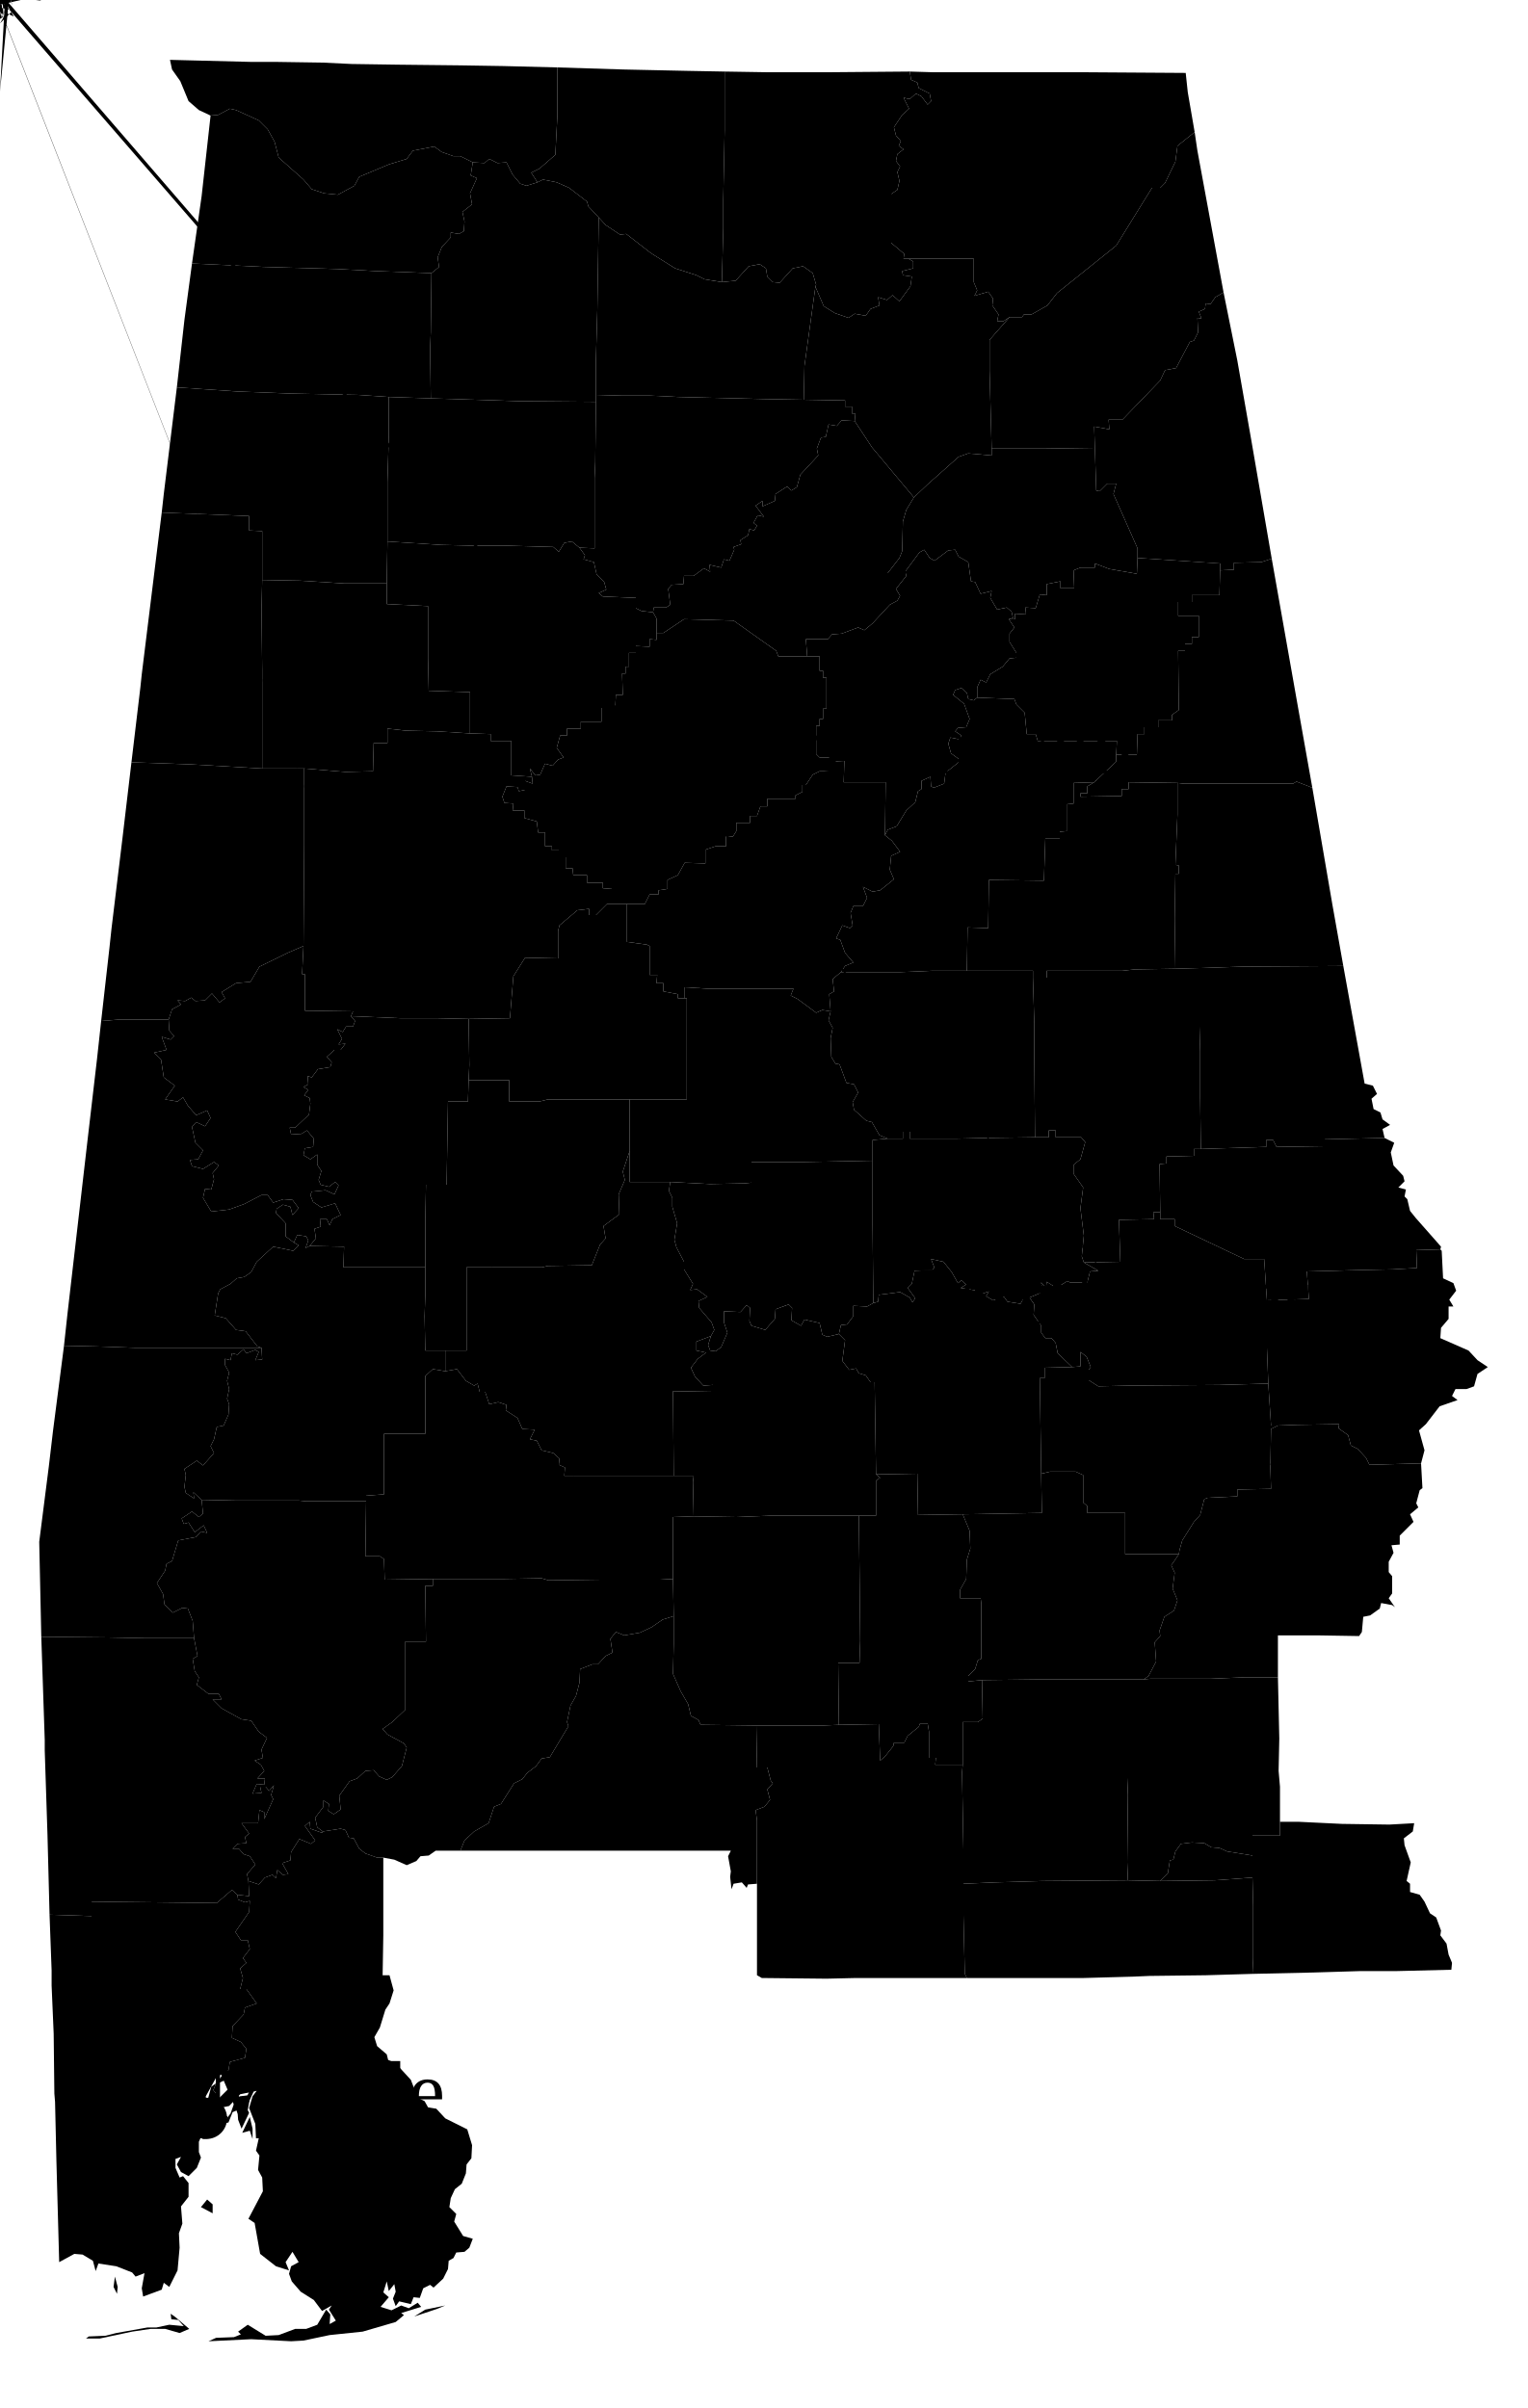
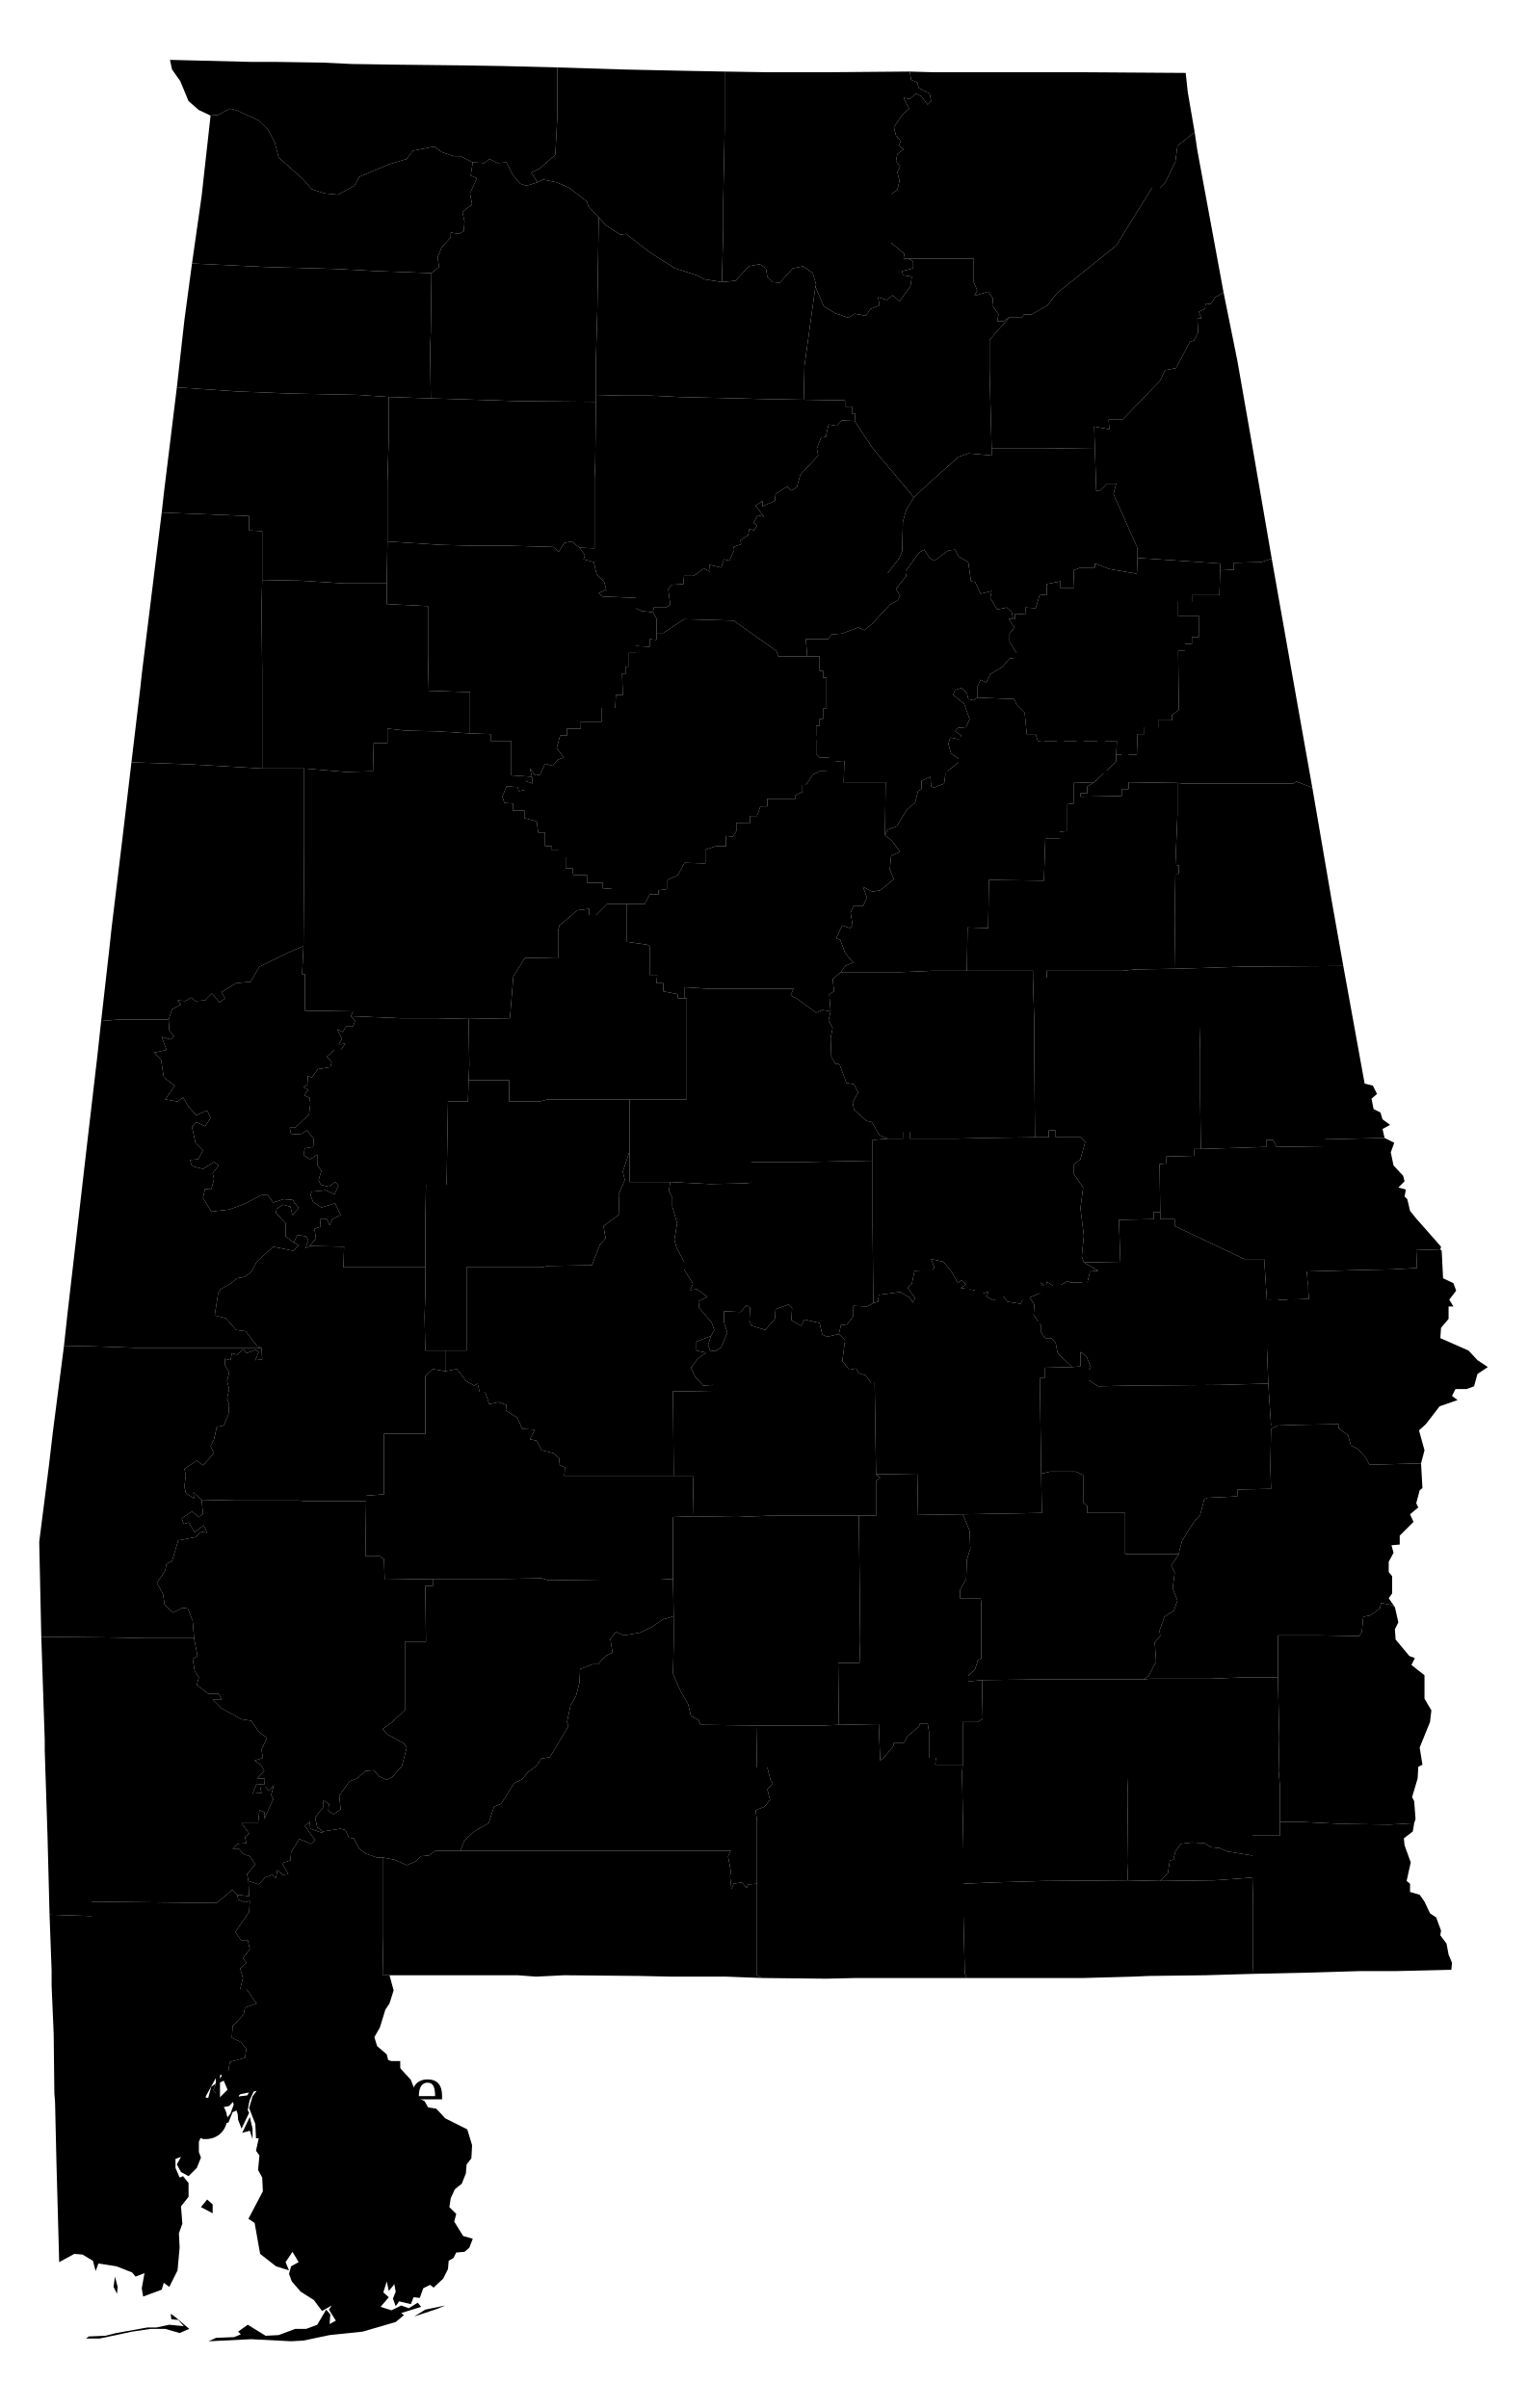
<svg xmlns="http://www.w3.org/2000/svg" version="1.1" width="222" height="350" viewBox="0 0 222 350">
  <defs>
    <pattern id="pattern-no-results" width="50" height="50" patternUnits="userSpaceOnUse">
      <rect width="50" height="50" fill="#ddd" />
      <path d="M-5,5L5,-5M-5,55L55,-5M45,55L55,45" stroke-width="10" stroke="#666666" />
    </pattern>
  </defs>
  <g class="counties" transform="scale(0.1)">
    <path data-fips-int="1001" data-name="Autauga County" d="M1268,1687l0,93 1,114 -9,5 -20,-1 0,15 -9,12 -9,1 -3,13 -17,4 -7,-3 -4,-17 -22,-5 -5,9 -14,-8 1,-18 -5,-5 -19,7 -1,14 -14,16 -20,-6 -3,-7 1,-19 -5,-4 -9,10 -24,-1 0,16 5,15 -9,21 -8,6 -8,-1 -3,-8 4,-13 5,-9 -4,-11 -18,-21 -1,-10 13,-6 -15,-11 -10,1 4,-9 -13,-21 0,-11 -11,-21 -3,-11 4,-24 -7,-24 0,-13 -5,-10 2,-13 58,3 50,-1 10,-1 0,-30 74,0Z" />
    <path data-fips-int="1005" data-name="Barbour County" d="M2065,2127l2,36 -4,3 -5,19 3,6 -12,10 5,11 -20,20 0,13 -12,1 3,11 -7,13 0,15 5,6 0,25 -5,7 9,13 -4,-3 -16,-3 -2,8 -14,10 -10,2 -2,22 -4,6 -60,-1 -58,0 0,61 -49,0 -48,2 -88,0 -10,1 7,-5 11,-21 -2,-28 8,-9 -1,-8 7,-20 14,-9 5,-15 -7,-17 3,-23 -5,-11 3,-4 8,-12 1,-6 4,-14 17,-27 9,-10 6,-23 5,-2 43,-2 0,-10 49,-1 -1,-31 1,-56 10,-5 28,-1 61,-1 -1,6 14,10 4,15 10,5 12,13 5,10Z" />
    <path data-fips-int="1007" data-name="Bibb County" d="M995,1451l3,0 0,147 -83,0 -14,0 -105,0 -12,3 -44,0 0,-31 -59,0 1,-22 -1,-67 60,-1 5,-61 17,-27 48,1 0,-40 2,-8 26,-22 17,-2 0,9 10,0 16,-16 7,0 22,0 0,55 29,4 4,2 0,42 11,0 -1,12 10,0 0,12 21,4 0,6Z" />
    <path data-fips-int="1009" data-name="Blount County" d="M1242,612l25,38 61,73 -11,18 -5,17 -1,43 -4,10 -17,22 26,0 1,4 -15,19 6,10 -4,7 -11,6 -25,27 -12,10 -9,-4 -24,9 -14,1 -6,7 -32,0 2,25 -42,0 -3,-8 -62,-44 -72,-2 -30,20 -10,0 0,-21 -5,-9 1,-7 18,0 6,-4 -3,-23 5,-6 17,-1 1,-12 14,0 15,-11 9,5 -1,-10 17,4 4,-12 8,2 7,-16 -1,-4 11,-4 -1,-6 11,-7 2,-9 7,2 4,-7 -5,-4 6,-11 9,2 -12,-16 10,-7 0,8 18,-8 1,-10 17,-11 6,6 8,-5 5,-18 26,-28 -2,-10 6,-16 7,-1 4,-18 12,2 7,-8Z" />
    <path data-fips-int="1011" data-name="Bullock County" d="M1843,2011l4,61 10,0 -10,5 -1,56 1,31 -49,1 0,10 -43,2 -5,2 -6,23 -9,10 -17,27 -4,14 -1,6 -78,0 0,-60 -55,0 0,-10 -6,-5 0,-40 -11,-5 -37,0 -13,3 -2,-139 7,0 0,-15 40,-1 12,-1 0,-21 9,7 6,15 -3,4 0,15 14,9 44,-1 132,-1Z" />
    <path data-fips-int="1013" data-name="Butler County" d="M1219,2507l-23,1 -97,0 -81,-1 -3,-7 -11,-6 -4,-17 -11,-19 -11,-25 1,-43 0,-41 -1,-54 0,-90 30,-1 62,1 51,-2 97,0 30,0 1,82 1,100 -1,32 -31,0Z" />
    <path data-fips-int="1017" data-name="Chambers County" d="M1952,1404l31,171 12,3 6,12 -8,7 3,15 10,5 3,10 11,8 -11,6 3,13 -87,2 0,10 -70,1 -5,-10 -10,0 0,10 -95,3 -1,-76 0,-66 -1,-36 0,-85 62,-2Z" />
    <path data-fips-int="1019" data-name="Cherokee County" d="M1848,812l-15,5 -40,1 0,10 -20,1 0,-10 -120,-8 0,-14 -35,-79 4,-15 -13,0 -11,11 -5,-1 -2,-62 -1,-31 22,4 -1,-14 20,0 55,-57 7,-15 16,-3 20,-38 6,-2 6,-12 -1,-21 6,1 -4,-10 9,-4 1,-8 7,1 7,-10 12,-7 20,99 20,114Z" />
    <path data-fips-int="1021" data-name="Chilton County" d="M1207,1470l-3,13 6,11 -3,15 1,27 6,10 6,1 10,27 11,2 6,12 -8,14 2,11 18,16 8,2 11,19 12,5 -22,2 0,30 -102,2 -74,0 0,30 -10,1 -50,1 -58,-3 -59,0 0,-45 0,-75 83,0 0,-147 -3,0 0,-16 33,2 125,0 -4,10 10,5 27,20 9,-4Z" />
    <path data-fips-int="1023" data-name="Choctaw County" d="M293,2180l2,20 -6,5 -10,-8 -15,10 3,8 7,-2 9,14 13,-10 5,11 -9,-2 -7,8 -26,5 -9,30 -8,4 -2,10 -12,18 9,16 2,15 12,12 14,-7 8,1 7,18 2,25 -72,0 -53,-1 -97,-1 -3,-138 14,-110 6,-51 16,-124 46,1 58,2 183,0 1,17 -10,1 5,-12 -5,-3 -13,5 -4,-6 -9,8 -8,-2 -2,10 -8,-2 0,9 6,11 -3,12 3,12 -3,14 3,8 -1,15 -7,16 -10,2 -4,18 -5,10 5,10 -16,18 -9,-7 -18,12 2,9 -2,17 2,9 12,8 -1,-9Z" />
    <path data-fips-int="1025" data-name="Clarke County" d="M532,2182l-1,80 21,0 6,4 1,30 70,-1 0,10 -11,0 1,81 -30,0 0,99 -19,18 -14,10 7,8 24,13 4,6 -7,27 -14,16 -8,4 -11,-5 -8,-9 -12,1 -12,11 -11,4 -15,21 2,20 -10,7 -8,-5 1,-10 -8,-5 0,9 -12,16 3,14 8,6 -1,2 -17,-6 -1,-10 -7,6 15,21 -6,5 -17,-7 -12,19 -1,12 -12,4 9,16 -8,1 -8,-7 -2,12 -5,-5 -11,4 -9,10 -15,-5 -2,-10 12,-14 -8,-12 -9,-3 -7,-8 -9,0 7,-7 13,-1 -2,-9 6,-5 -11,-15 24,0 2,-19 7,3 0,10 13,-29 -3,-6 4,-14 -7,8 -5,-6 -8,0 2,9 -13,1 6,-14 11,1 1,-9 -11,0 10,-11 -5,-9 -9,-6 12,-4 -2,-12 8,-17 -12,-9 -11,-16 -14,-2 -29,-16 -13,-13 13,0 -4,-8 -15,0 -17,-13 3,-11 -6,-9 -3,-18 7,-4 -5,-26 -2,-25 -7,-18 -8,-1 -14,7 -12,-12 -2,-15 -9,-16 12,-18 2,-10 8,-4 9,-30 26,-5 7,-8 9,2 -5,-11 -13,10 -9,-14 -7,2 -3,-8 15,-10 10,8 6,-5 -2,-20 49,1 92,0 10,1Z" />
    <path data-fips-int="1027" data-name="Clay County" d="M1590,1137l-10,6 0,10 -10,0 0,5 60,-1 0,-10 10,0 0,-10 71,1 0,46 -3,73 5,1 0,12 -5,0 -1,65 1,73 -59,1 -18,2 -110,0 0,10 -20,0 0,-10 -96,0 1,-63 30,1 1,-70 80,1 2,-61 21,0 0,-10 10,-1 0,-39 10,-1 0,-30Z" />
    <path data-fips-int="1029" data-name="Cleburne County" d="M1848,812l38,215 21,118 -23,-9 -5,3 -159,0 -9,-1 -71,-1 0,10 -10,0 0,10 -60,1 0,-5 10,0 0,-10 10,-6 32,-30 0,-10 30,0 1,-30 10,0 0,-10 20,0 0,-10 20,0 0,-8 10,-7 -1,-86 10,0 0,-10 10,0 0,-10 10,0 0,-31 -30,0 0,-20 20,0 0,-10 40,0 1,-36 20,-1 0,-10 40,-1Z" />
    <path data-fips-int="1031" data-name="Coffee County" d="M1638,2441l0,23 0,120 1,25 -1,98 1,26 -124,1 -69,2 -46,2 0,-50 -2,-112 1,-11 0,-62 22,0 7,-5 -1,-56 84,-1Z" />
    <path data-fips-int="1033" data-name="Colbert County" d="M687,236l-3,19 9,4 -10,22 3,16 -14,11 3,14 -1,14 -7,4 -12,-2 0,7 -13,14 -6,15 2,14 -11,9 -81,-3 -56,-3 -106,-3 -105,-5 14,-98 13,-117 11,-1 17,-9 9,2 33,15 13,13 10,18 6,23 36,32 12,14 18,6 20,2 24,-13 7,-13 43,-18 26,-8 9,-12 31,-6 11,8 17,6 10,0Z" />
    <path data-fips-int="1035" data-name="Conecuh County" d="M1099,2508l1,61 15,0 5,19 3,4 -8,9 4,15 -8,10 -13,5 2,15 0,92 -13,1 -2,5 -7,-8 -12,2 -3,8 -2,-18 1,-8 -4,-22 4,-8 -30,0 -77,0 -1,0 -148,0 -9,0 -128,0 6,-15 14,-13 21,-12 8,-24 10,-4 19,-30 12,-6 7,-9 13,-10 8,-11 12,-2 27,-45 -2,-6 5,-24 8,-14 5,-19 1,-20 18,-7 8,0 11,-12 10,-5 -3,-20 8,-10 12,5 23,-4 17,-8 16,-11 16,-5 0,41 -1,43 11,25 11,19 4,17 11,6 3,7Z" />
    <path data-fips-int="1037" data-name="Coosa County" d="M1501,1421l2,68 0,50 1,114 -71,1 -44,1 -67,0 0,-10 -10,0 0,10 -22,0 -12,-5 -11,-19 -8,-2 -18,-16 -2,-11 8,-14 -6,-12 -11,-2 -10,-27 -6,-1 -6,-10 -1,-27 3,-15 -6,-11 3,-13 -2,-25 7,-4 -2,-18 12,-10 86,0 47,-2 50,0 96,0Z" />
    <path data-fips-int="1039" data-name="Covington County" d="M1399,2565l-1,11 2,112 0,50 0,46 2,85 3,6 -5,0 -156,0 -43,1 -94,-1 -7,-4 0,-133 0,-92 -2,-15 13,-5 8,-10 -4,-15 8,-9 -3,-4 -5,-19 -15,0 -1,-61 97,0 23,-1 58,-1 2,53 7,-6 12,-15 1,-5 15,0 5,-10 16,-13 2,-5 11,0 2,12 0,38 10,0 -1,10Z" />
    <path data-fips-int="1041" data-name="Crenshaw County" d="M1399,2201l10,24 1,26 -5,16 -1,28 -9,16 0,12 30,0 1,8 0,80 -5,2 -4,13 -10,10 0,8 20,-2 1,56 -7,5 -22,0 0,62 -40,0 1,-10 -10,0 0,-38 -2,-12 -11,0 -2,5 -16,13 -5,10 -15,0 -1,5 -12,15 -7,6 -2,-53 -58,1 -1,-90 31,0 1,-32 -1,-100 -1,-82 25,0 0,-51 6,-4 -6,-5 60,-1 1,60Z" />
    <path data-fips-int="1043" data-name="Cullman County" d="M1168,581l60,1 0,9 10,0 0,10 5,0 -1,11 -19,-1 -7,8 -12,-2 -4,18 -7,1 -6,16 2,10 -26,28 -5,18 -8,5 -6,-6 -17,11 -1,10 -18,8 0,-8 -10,7 12,16 -9,-2 -6,11 5,4 -4,7 -7,-2 -2,9 -11,7 1,6 -11,4 1,4 -7,16 -8,-2 -4,12 -17,-4 1,10 -9,-5 -15,11 -14,0 -1,12 -17,1 -5,6 3,23 -6,4 -18,0 -1,7 -17,-2 -8,-4 0,-15 -48,-2 -6,-5 11,-5 -3,-11 -11,-11 -4,-18 -15,-4 2,-6 -8,-11 22,1 0,-102 1,-23 1,-88 0,-10 37,1 41,0 42,2 124,3Z" />
    <path data-fips-int="1045" data-name="Dale County" d="M1857,2438l2,89 -1,47 2,23 0,51 0,20 -40,0 0,29 -37,-6 -11,-5 -12,-1 -10,-6 -18,-1 -16,2 -8,11 -3,12 -5,1 -3,19 -11,11 -47,-1 -1,-26 1,-98 -1,-25 0,-120 0,-23 24,0 10,-1 88,0 48,-2Z" />
    <path data-fips-int="1047" data-name="Dallas County" d="M974,1718l-2,13 5,10 0,13 7,24 -4,24 3,11 11,21 0,11 13,21 -4,9 10,-1 15,11 -13,6 1,10 18,21 4,11 -5,9 -21,8 0,13 14,3 -12,9 -10,13 6,13 12,13 14,-1 0,10 -58,-1 1,123 -159,0 1,-12 -9,-4 1,-9 -9,-8 -17,-4 -7,-14 -10,-2 7,-14 -18,-1 -7,-16 -17,-11 1,-8 -12,-4 -13,3 -6,-18 -8,0 -3,-12 -5,3 -12,-7 -13,-17 -17,3 0,-30 31,0 0,-121 64,0 46,0 8,-2 64,-1 12,-30 8,-9 -3,-18 23,-17 -1,-29 9,-21 -3,-12 10,-30 0,45Z" />
    <path data-fips-int="1049" data-name="DeKalb County" d="M1778,425l-12,7 -7,10 -7,-1 -1,8 -9,4 4,10 -6,-1 1,21 -6,12 -6,2 -20,38 -16,3 -7,15 -55,57 -20,0 1,14 -22,-4 1,31 -72,1 -78,0 -3,-113 0,-45 29,-33 18,0 3,-4 11,0 23,-13 14,-18 86,-69 52,-84 12,0 7,-7 15,-31 3,-23 25,-20 4,27Z" />
    <path data-fips-int="1051" data-name="Elmore County" d="M1575,1835l21,12 -12,1 -4,16 -25,0 -4,-2 -16,10 -14,-9 -1,9 -7,-8 2,14 -19,8 -7,-2 -6,11 -19,-3 -5,-7 -16,5 -10,-6 4,-7 -17,6 0,-7 -24,-4 8,-5 -7,-6 -5,4 -9,-16 -12,-15 -18,-4 5,13 -4,3 -25,1 -4,19 -6,6 11,15 -4,6 -4,-7 -14,-8 -31,4 -1,10 -7,2 -1,-114 0,-93 0,-30 22,-2 22,0 0,-10 10,0 0,10 67,0 44,-1 71,-1 20,0 0,-10 10,0 0,10 37,0 6,7 -7,25 -10,8 0,13 14,20 -4,30 5,40 -3,30Z" />
-     <path data-fips-int="1053" data-name="Escambia County" d="M1061,2728 2,18 3,-8 12,-2 7,8 2,-5 13,-1 0,133 7,4 -52,-2 -80,0 -46,-1 -109,-1 -41,2 -27,-2 -156,0 -30,0 -10,0 1,-58 0,-113 16,3 18,8 14,-6 6,-7 12,-1 10,-7 36,0 128,0 9,0 148,0 1,0 77,0 30,0 -4,8 4,22Z" />
+     <path data-fips-int="1053" data-name="Escambia County" d="M1061,2728l2,18 3,-8 12,-2 7,8 2,-5 13,-1 0,133 7,4 -52,-2 -80,0 -46,-1 -109,-1 -41,2 -27,-2 -156,0 -30,0 -10,0 1,-58 0,-113 16,3 18,8 14,-6 6,-7 12,-1 10,-7 36,0 128,0 9,0 148,0 1,0 77,0 30,0 -4,8 4,22Z" />
    <path data-fips-int="1055" data-name="Etowah County" d="M1591,651l2,62 5,1 11,-11 13,0 -4,15 35,79 0,14 -1,23 -40,-7 -21,-8 0,6 -21,0 -10,4 1,26 -20,0 0,-10 -20,4 0,16 -10,-1 -6,20 -15,-1 1,10 -16,-1 0,8 -9,0 6,-2 -2,-9 -7,-6 -14,3 -10,-17 2,-10 -16,4 -8,-17 -6,-1 -4,-28 -14,-8 -5,-10 -10,1 -20,15 -7,-4 -8,-12 -7,4 -20,27 0,3 -26,0 17,-22 4,-10 1,-43 5,-17 11,-18 20,-19 45,-40 14,-5 34,3 0,-10 78,0Z" />
    <path data-fips-int="1057" data-name="Fayette County" d="M562,848l0,30 60,3 0,76 1,47 60,2 0,60 -48,-3 -45,-1 -27,-3 0,21 -20,0 -1,41 -40,1 -60,-5 -61,0 0,-64 0,-79 -1,-88 1,-43 55,1 64,4Z" />
    <path data-fips-int="1059" data-name="Franklin County" d="M627,397l-1,86 -1,24 1,72 -61,-2 -45,-3 -97,-2 -78,-3 -88,-6 11,-98 11,-82 105,5 106,3 56,3Z" />
    <path data-fips-int="1061" data-name="Geneva County" d="M1820,2869l-68,2 -82,1 -23,1 -72,2 -81,0 -9,0 -76,0 -4,0 -3,-6 -2,-85 0,-46 46,-2 69,-2 124,-1 47,1 79,-1 55,-4 1,41 0,77Z" />
    <path data-fips-int="1063" data-name="Greene County" d="M510,1477l6,7 -3,8 -10,0 -5,8 -8,-4 7,14 -5,8 10,-1 -7,9 -9,0 -11,10 7,8 -2,7 -18,3 -9,12 -6,-2 1,12 -7,4 7,4 -6,8 8,4 1,8 -2,16 -20,19 -8,0 2,10 15,-1 8,-5 10,12 -1,12 -12,2 -2,10 10,6 10,-7 0,15 6,9 -4,13 3,7 12,3 9,-7 5,5 -6,13 -13,-6 -20,2 -2,5 4,10 12,8 20,-6 8,17 -12,6 -4,9 -4,-9 -10,0 1,11 -9,3 2,14 -9,11 -6,3 4,-11 -3,-6 -13,-2 -5,11 -12,-9 0,-19 -14,-15 1,-6 9,-6 11,3 3,12 9,-10 -9,-12 -13,-1 -15,5 -8,-11 -9,0 -25,13 -22,8 -26,3 -12,-20 3,-13 9,1 4,-15 -2,-9 9,-11 -7,-5 -16,10 -16,-4 -3,-9 12,-1 7,-13 -11,-11 -5,-23 6,-7 13,6 8,-12 -5,-11 -16,7 -12,-14 -7,-12 -8,6 -18,-3 14,-20 -16,-12 -4,-26 -10,-10 18,-4 -7,-19 13,4 5,-5 -7,-8 -1,-16 5,-15 13,-7 -5,-6 11,1 9,-5 6,5 14,-1 10,-10 11,13 8,-6 -5,-9 21,-13 21,-2 13,-22 41,-20 23,-10 -2,41 4,0 0,53 70,1Z" />
    <path data-fips-int="1065" data-name="Hale County" d="M681,1481l1,67 -1,22 -1,31 -29,0 -1,60 -1,61 -30,0 -1,52 0,68 -108,0 -11,0 1,-30 -50,-1 9,-11 -2,-14 9,-3 -1,-11 10,0 4,9 4,-9 12,-6 -8,-17 -20,6 -12,-8 -4,-10 2,-5 20,-2 13,6 6,-13 -5,-5 -9,7 -12,-3 -3,-7 4,-13 -6,-9 0,-15 -10,7 -10,-6 2,-10 12,-2 1,-12 -10,-12 -8,5 -15,1 -2,-10 8,0 20,-19 2,-16 -1,-8 -8,-4 6,-8 -7,-4 7,-4 -1,-12 6,2 9,-12 18,-3 2,-7 -7,-8 11,-10 9,0 7,-9 -10,1 5,-8 -7,-14 8,4 5,-8 10,0 3,-8 -6,-7 73,3 53,0Z" />
-     <path data-fips-int="1067" data-name="Henry County" d="M2023,2333 4,3 5,22 -5,10 1,15 20,24 8,3 -5,10 19,15 0,34 10,17 -2,17 -15,37 4,25 -6,3 -1,17 -8,27 3,6 2,26 -2,6 -36,2 -69,-1 -62,-3 -28,0 0,-51 -2,-23 1,-47 -2,-89 0,-61 58,0 60,1 4,-6 2,-22 10,-2 14,-10 2,-8Z" />
+     <path data-fips-int="1067" data-name="Henry County" d="M2023,2333l4,3 5,22 -5,10 1,15 20,24 8,3 -5,10 19,15 0,34 10,17 -2,17 -15,37 4,25 -6,3 -1,17 -8,27 3,6 2,26 -2,6 -36,2 -69,-1 -62,-3 -28,0 0,-51 -2,-23 1,-47 -2,-89 0,-61 58,0 60,1 4,-6 2,-22 10,-2 14,-10 2,-8Z" />
    <path data-fips-int="1069" data-name="Houston County" d="M2055,2650l-2,12 -13,10 1,10 9,25 -6,27 5,4 0,12 14,4 7,10 8,17 9,6 7,19 -1,7 9,12 3,16 5,12 -1,10 -82,2 -52,0 -66,2 -89,2 1,-22 0,-77 -1,-41 -55,4 -79,1 11,-11 3,-19 5,-1 3,-12 8,-11 16,-2 18,1 10,6 12,1 11,5 37,6 0,-29 40,0 0,-20 28,0 62,3 69,1Z" />
    <path data-fips-int="1071" data-name="Jackson County" d="M1736,192l-25,20 -3,23 -15,31 -7,7 -12,0 -52,84 -86,69 -14,18 -23,13 -11,0 -3,4 -18,0 -9,6 -9,0 2,-10 -9,-13 1,-10 -7,-10 -20,6 4,-8 -5,-12 0,-34 -95,0 -7,0 1,-7 -19,-16 0,-71 9,-6 3,-13 -3,-13 4,-8 -6,-8 2,-10 9,-7 -7,-5 3,-7 -7,-8 -3,-12 12,-18 10,-9 -8,-16 9,2 9,-8 8,4 9,12 5,-5 -2,-11 -16,-8 -2,-8 -9,-4 -2,-12 34,1 219,0 148,1 3,28Z" />
    <path data-fips-int="1073" data-name="Jefferson County" d="M1173,954l18,0 0,21 5,0 0,10 5,0 0,45 -5,0 0,15 -5,0 0,10 -5,0 0,41 5,5 15,0 0,6 0,14 -15,0 -10,5 -10,15 -5,0 0,10 -10,5 0,5 -41,0 0,11 -10,0 -5,14 -10,0 0,10 -20,0 0,12 -5,8 -10,-1 0,15 -15,0 -15,5 0,20 -30,-1 -10,18 -15,7 0,13 -13,2 0,6 -13,0 -7,14 -26,0 -22,0 0,-22 -13,-1 0,-8 -23,0 0,-11 -20,0 -1,-10 -10,0 0,-16 -10,0 0,-10 -10,0 0,-6 -10,0 0,-20 -10,0 -2,-16 -18,-5 0,-11 -17,0 1,-10 -13,-1 -3,-9 6,-15 16,1 2,6 9,-2 0,-13 11,4 -1,-10 -3,-12 8,10 7,-1 7,-16 11,3 8,-9 8,-3 -10,-14 5,-18 10,0 0,-10 20,0 0,-10 30,0 0,-20 20,0 1,-19 10,0 -1,-31 5,0 0,-10 5,0 0,-20 10,0 0,-10 20,1 0,-11 10,1 0,-10 10,0 30,-20 72,2 62,44 3,8Z" />
    <path data-fips-int="1075" data-name="Lamar County" d="M381,843l-1,43 1,88 0,79 0,64 -104,-6 -86,-3 13,-109 2,-19 29,-235 127,5 0,21 19,1Z" />
    <path data-fips-int="1077" data-name="Lauderdale County" d="M810,98l0,69 -3,58 -23,20 -12,6 9,14 -16,5 -9,-3 -11,-13 -9,-18 -13,1 -12,-6 -7,6 -17,-1 -18,-9 -10,0 -17,-6 -11,-8 -31,6 -9,12 -26,8 -43,18 -7,13 -24,13 -20,-2 -18,-6 -12,-14 -36,-32 -6,-23 -10,-18 -13,-13 -33,-15 -9,-2 -17,9 -11,1 -17,-8 -15,-13 -12,-29 -12,-17 -3,-14 119,3 37,0 66,1 42,2 67,1 91,1 62,1Z" />
    <path data-fips-int="1079" data-name="Lawrence County" d="M781,265l8,-4 20,4 18,8 26,20 2,7 15,16 -2,135 -2,71 0,52 0,10 -114,-1 -126,-4 -1,-72 1,-24 1,-86 11,-9 -2,-14 6,-15 13,-14 0,-7 12,2 7,-4 1,-14 -3,-14 14,-11 -3,-16 10,-22 -9,-4 3,-19 17,1 7,-6 12,6 13,-1 9,18 11,13 9,3Z" />
    <path data-fips-int="1081" data-name="Lee County" d="M2093,1816l-35,1 1,26 -35,2 -48,1 -77,2 3,40 -61,2 -4,-60 -29,0 -101,-48 0,-10 -21,0 0,-10 -1,-70 10,-1 0,-10 40,-1 0,-10 10,0 95,-3 0,-10 10,0 5,10 70,-1 0,-10 87,-2 14,7 -5,14 4,19 14,15 2,8 -9,9 11,3 -2,10 4,4 4,17 8,10 37,42Z" />
    <path data-fips-int="1083" data-name="Limestone County" d="M1053,104l0,86 -2,101 0,41 -2,78 -25,-4 -12,-6 -31,-10 -35,-22 -36,-28 -9,1 -21,-14 -10,-11 -15,-16 -2,-7 -26,-20 -18,-8 -20,-4 -8,4 -9,-14 12,-6 23,-20 3,-58 0,-69 96,3 93,2Z" />
    <path data-fips-int="1085" data-name="Lowndes County" d="M1219,1939l9,9 -4,30 10,13 10,-2 4,7 10,3 7,10 6,0 2,134 6,5 -6,4 0,51 -25,0 -30,0 -97,0 -51,2 -62,-1 -1,-50 1,-9 -29,0 -1,-123 58,1 0,-10 -14,1 -12,-13 -6,-13 10,-13 12,-9 -14,-3 0,-13 21,-8 -4,13 3,8 8,1 8,-6 9,-21 -5,-15 0,-16 24,1 9,-10 5,4 -1,19 3,7 20,6 14,-16 1,-14 19,-7 5,5 -1,18 14,8 5,-9 22,5 4,17 7,3Z" />
    <path data-fips-int="1087" data-name="Macon County" d="M1841,1890l0,69 2,52 -71,2 -132,1 -44,1 -14,-9 0,-15 3,-4 -6,-15 -9,-7 0,21 -12,1 -21,-20 -3,-15 -6,-7 -9,0 -6,-8 0,-10 -11,-16 1,-15 -7,-10 19,-8 -2,-14 7,8 1,-9 14,9 16,-10 4,2 25,0 4,-16 12,-1 -21,-12 53,-1 -2,-61 51,-1 -1,-10 10,0 0,10 21,0 0,10 101,48 29,0Z" />
    <path data-fips-int="1089" data-name="Madison County" d="M1322,104l2,12 9,4 2,8 16,8 2,11 -5,5 -9,-12 -8,-4 -9,8 -9,-2 8,16 -10,9 -12,18 3,12 7,8 -3,7 7,5 -9,7 -2,10 6,8 -4,8 3,13 -3,13 -9,6 0,71 19,16 -1,7 7,0 7,4 0,10 -16,4 1,6 13,2 -2,14 -16,22 -10,-9 -8,7 -13,-4 2,12 -13,5 -7,10 -16,-3 -9,6 -20,-7 -16,-10 -12,-28 1,-3 -5,-17 -14,-10 -15,3 -19,21 -10,-1 -8,-8 -2,-12 -9,-6 -16,3 -19,21 -20,2 2,-78 0,-41 2,-101 0,-86 62,1 89,0Z" />
    <path data-fips-int="1091" data-name="Marengo County" d="M450,1811l50,1 -1,30 11,0 108,0 0,41 -1,30 1,50 29,0 0,30 -18,-3 -11,10 0,84 -60,0 0,88 -26,2 0,8 -88,0 -10,-1 -92,0 -49,-1 -12,-11 1,9 -12,-8 -2,-9 2,-17 -2,-9 18,-12 9,7 16,-18 -5,-10 5,-10 4,-18 10,-2 7,-16 1,-15 -3,-8 3,-14 -3,-12 3,-12 -6,-11 0,-9 8,2 2,-10 8,2 9,-8 4,6 13,-5 5,3 -5,12 10,-1 -1,-17 -6,-2 -17,-22 -14,-2 -15,-17 -16,-4 5,-32 3,-6 15,-8 9,-8 11,-2 10,-7 8,-15 24,-22 29,6 8,-8 -7,-4 5,-11 13,2 3,6 -4,11Z" />
    <path data-fips-int="1093" data-name="Marion County" d="M565,577l0,55 -2,69 0,86 -1,61 -62,0 -64,-4 -55,-1 0,-71 -19,-1 0,-21 -127,-5 3,-27 19,-155 88,6 78,3 97,2Z" />
    <path data-fips-int="1095" data-name="Marshall County" d="M1467,461l-29,33 0,45 3,113 0,10 -34,-3 -14,5 -45,40 -20,19 -61,-73 -25,-38 1,-11 -5,0 0,-10 -10,0 0,-9 -60,-1 1,-49 16,-116 1,-2 -1,3 12,28 16,10 20,7 9,-6 16,3 7,-10 13,-5 -2,-12 13,4 8,-7 10,9 16,-22 2,-14 -13,-2 -1,-6 16,-4 0,-10 -7,-4 -7,0 7,0 95,0 0,34 5,12 -4,8 20,-6 7,10 -1,10 9,13 -2,10 9,0Z" />
    <path data-fips-int="1099" data-name="Monroe County" d="M978,2295l1,54 -16,5 -16,11 -17,8 -23,4 -12,-5 -8,10 3,20 -10,5 -11,12 -8,0 -18,7 -1,20 -5,19 -8,14 -5,24 2,6 -27,45 -12,2 -8,11 -13,10 -7,9 -12,6 -19,30 -10,4 -8,24 -21,12 -14,13 -6,15 -36,0 -10,7 -12,1 -6,7 -14,6 -18,-8 -16,-3 -9,0 -17,-6 -9,-7 -8,-15 -7,-1 -5,-11 -7,-2 -26,4 -8,-6 -3,-14 12,-16 0,-9 8,5 -1,10 8,5 10,-7 -2,-20 15,-21 11,-4 12,-11 12,-1 8,9 11,5 8,-4 14,-16 7,-27 -4,-6 -24,-13 -7,-8 14,-10 19,-18 0,-99 30,0 -1,-81 11,0 0,-10 101,0 57,-1 10,3 77,-1 85,0Z" />
    <path data-fips-int="1101" data-name="Montgomery County" d="M1496,1886l7,10 -1,15 11,16 0,10 6,8 9,0 6,7 3,15 21,20 -40,1 0,15 -7,0 2,139 1,57 -115,2 -65,1 -1,-60 -60,1 -2,-134 -6,0 -7,-10 -10,-3 -4,-7 -10,2 -10,-13 4,-30 -9,-9 3,-13 9,-1 9,-12 0,-15 20,1 9,-5 7,-2 1,-10 31,-4 14,8 4,7 4,-6 -11,-15 6,-6 4,-19 25,-1 4,-3 -5,-13 18,4 12,15 9,16 5,-4 7,6 -8,5 24,4 0,7 17,-6 -4,7 10,6 16,-5 5,7 19,3 6,-11Z" />
    <path data-fips-int="1103" data-name="Morgan County" d="M1049,410l20,-2 19,-21 16,-3 9,6 2,12 8,8 10,1 19,-21 15,-3 14,10 5,17 -1,2 -16,116 -1,49 -58,-1 -124,-3 -42,-2 -41,0 -37,-1 0,-52 2,-71 2,-135 10,11 21,14 9,-1 36,28 35,22 31,10 12,6Z" />
    <path data-fips-int="1105" data-name="Perry County" d="M915,1598l0,75 -10,30 3,12 -9,21 1,29 -23,17 3,18 -8,9 -12,30 -64,1 -8,2 -46,0 -64,0 0,121 -31,0 -29,0 -1,-50 1,-30 0,-41 0,-68 1,-52 30,0 1,-61 1,-60 29,0 1,-31 59,0 0,31 44,0 12,-3 105,0Z" />
    <path data-fips-int="1107" data-name="Pickens County" d="M381,1117l61,0 0,111 -1,147 -23,10 -41,20 -13,22 -21,2 -21,13 5,9 -8,6 -11,-13 -10,10 -14,1 -6,-5 -9,5 -11,-1 5,6 -13,7 -5,15 -73,0 -25,2 12,-106 3,-28 16,-132 13,-110 86,3Z" />
    <path data-fips-int="1109" data-name="Pike County" d="M1713,2259l-8,12 -3,4 5,11 -3,23 7,17 -5,15 -14,9 -7,20 1,8 -8,9 2,28 -11,21 -7,5 -24,0 -127,0 -84,1 -20,2 0,-8 10,-10 4,-13 5,-2 0,-80 -1,-8 -30,0 0,-12 9,-16 1,-28 5,-16 -1,-26 -10,-24 115,-2 -1,-57 13,-3 37,0 11,5 0,40 6,5 0,10 55,0 0,60Z" />
    <path data-fips-int="1111" data-name="Randolph County" d="M1907,1145l29,169 16,90 -147,1 -62,2 -35,1 -1,-73 1,-65 5,0 0,-12 -5,-1 3,-73 0,-46 9,1 159,0 5,-3Z" />
    <path data-fips-int="1113" data-name="Russell County" d="M2093,1816l2,2 2,40 15,7 4,11 -10,13 6,10 -7,0 0,18 -11,13 -1,15 41,18 13,14 15,10 -15,10 -5,18 -11,4 -16,0 -5,10 8,6 -26,9 -20,26 -10,9 8,29 -5,19 -75,2 -5,-10 -12,-13 -10,-5 -4,-15 -14,-10 1,-6 -61,1 -28,1 -10,0 -4,-61 -2,-52 0,-69 61,-2 -3,-40 77,-2 48,-1 35,-2 -1,-26Z" />
    <path data-fips-int="1115" data-name="Saint Clair County" d="M1466,900l8,12 -7,9 0,12 10,16 0,7 -10,1 -10,12 -18,11 -6,12 -8,-4 -5,11 0,15 -5,4 -8,-2 -2,-9 -8,-7 -9,3 -3,7 16,13 8,22 -5,12 -12,1 -4,5 9,6 -1,6 -15,-3 -3,9 4,14 11,8 0,5 -19,15 -2,16 -15,6 -4,-2 -1,-14 -13,6 0,12 -5,3 -4,16 -13,12 -14,23 -13,5 -4,8 1,-77 -61,0 1,-31 -21,1 0,-6 -15,0 -5,-5 0,-41 5,0 0,-10 5,0 0,-15 5,0 0,-45 -5,0 0,-10 -5,0 0,-21 -18,0 -2,-25 32,0 6,-7 14,-1 24,-9 9,4 12,-10 25,-27 11,-6 4,-7 -6,-10 15,-19 -1,-4 0,-3 20,-27 7,-4 8,12 7,4 20,-15 10,-1 5,10 14,8 4,28 6,1 8,17 16,-4 -2,10 10,17 14,-3 7,6 2,9Z" />
    <path data-fips-int="1117" data-name="Shelby County" d="M1286,1214l10,8 12,16 -13,6 -2,20 6,14 -20,16 -11,2 -14,-7 6,16 -6,12 -14,0 -4,10 3,18 -4,4 -11,-4 -9,19 6,2 7,19 12,14 -12,5 -6,9 -12,10 2,18 -7,4 2,25 -12,-2 -9,4 -27,-20 -10,-5 4,-10 -125,0 -33,-2 0,16 -10,0 0,-6 -21,-4 0,-12 -10,0 1,-12 -11,0 0,-42 -4,-2 -29,-4 0,-55 26,0 7,-14 13,0 0,-6 13,-2 0,-13 15,-7 10,-18 30,1 0,-20 15,-5 15,0 0,-15 10,1 5,-8 0,-12 20,0 0,-10 10,0 5,-14 10,0 0,-11 41,0 0,-5 10,-5 0,-10 5,0 10,-15 10,-5 15,0 0,-14 21,-1 -1,31 61,0Z" />
    <path data-fips-int="1119" data-name="Sumter County" d="M427,1806l7,4 -8,8 -29,-6 -24,22 -8,15 -10,7 -11,2 -9,8 -15,8 -3,6 -5,32 16,4 15,17 14,2 17,22 6,2 -183,0 -58,-2 -46,-1 5,-46 29,-251 14,-120 6,-55 25,-2 73,0 1,16 7,8 -5,5 -13,-4 7,19 -18,4 10,10 4,26 16,12 -14,20 18,3 8,-6 7,12 12,14 16,-7 5,11 -8,12 -13,-6 -6,7 5,23 11,11 -7,13 -12,1 3,9 16,4 16,-10 7,5 -9,11 2,9 -4,15 -9,-1 -3,13 12,20 26,-3 22,-8 25,-13 9,0 8,11 15,-5 13,1 9,12 -9,10 -3,-12 -11,-3 -9,6 -1,6 14,15 0,19Z" />
    <path data-fips-int="1121" data-name="Talladega County" d="M1420,1014l54,2 3,8 12,12 3,31 13,0 3,10 115,0 -1,20 0,10 -32,30 -30,1 0,30 -10,1 0,39 -10,1 0,10 -21,0 -2,61 -80,-1 -1,70 -30,-1 -1,63 -50,0 -47,2 -86,0 6,-9 12,-5 -12,-14 -7,-19 -6,-2 9,-19 11,4 4,-4 -3,-18 4,-10 14,0 6,-12 -6,-16 14,7 11,-2 20,-16 -6,-14 2,-20 13,-6 -12,-16 -10,-8 4,-8 13,-5 14,-23 13,-12 4,-16 5,-3 0,-12 13,-6 1,14 4,2 15,-6 2,-16 19,-15 0,-5 -11,-8 -4,-14 3,-9 15,3 1,-6 -9,-6 4,-5 12,-1 5,-12 -8,-22 -16,-13 3,-7 9,-3 8,7 2,9 8,2Z" />
    <path data-fips-int="1123" data-name="Tallapoosa County" d="M1743,1407l0,85 1,36 0,66 1,76 -10,0 0,10 -40,1 0,10 -10,1 1,70 -10,0 1,10 -51,1 2,61 -53,1 -3,-9 3,-30 -5,-40 4,-30 -14,-20 0,-13 10,-8 7,-25 -6,-7 -37,0 0,-10 -10,0 0,10 -20,0 -1,-114 0,-50 -2,-68 20,0 0,-10 110,0 18,-2 59,-1Z" />
    <path data-fips-int="1125" data-name="Tuscaloosa County" d="M683,1066l30,1 0,10 30,0 0,50 30,2 1,10 -11,-4 0,13 -9,2 -2,-6 -16,-1 -6,15 3,9 13,1 -1,10 17,0 0,11 18,5 2,16 10,0 0,20 10,0 0,6 10,0 0,10 10,0 0,16 10,0 1,10 20,0 0,11 23,0 0,8 13,1 0,22 -7,0 -16,16 -10,0 0,-9 -17,2 -26,22 -2,8 0,40 -48,-1 -17,27 -5,61 -60,1 -45,-1 -53,0 -73,-3 3,-7 -70,-1 0,-53 -4,0 2,-41 1,-147 0,-111 60,5 40,-1 1,-41 20,0 0,-21 27,3 45,1Z" />
    <path data-fips-int="1127" data-name="Walker County" d="M842,796l8,11 -2,6 15,4 4,18 11,11 3,11 -11,5 6,5 48,2 0,15 8,4 17,2 5,9 0,21 0,10 -10,-1 0,11 -20,-1 0,10 -10,0 0,20 -5,0 0,10 -5,0 1,31 -10,0 -1,19 -20,0 0,20 -30,0 0,10 -20,0 0,10 -10,0 -5,18 10,14 -8,3 -8,9 -11,-3 -7,16 -7,1 -8,-10 3,12 -30,-2 0,-50 -30,0 0,-10 -30,-1 0,-60 -60,-2 -1,-47 0,-76 -60,-3 0,-30 1,-61 78,5 42,1 49,0 72,2 8,7 8,-13 11,-2Z" />
    <path data-fips-int="1129" data-name="Washington County" d="M361,2734l1,22 -17,-2 -8,-7 -22,19 -182,-2 0,21 -61,-2 -3,-116 -4,-123 0,-15 -5,-150 97,1 53,1 72,0 5,26 -7,4 3,18 6,9 -3,11 17,13 15,0 4,8 -13,0 13,13 29,16 14,2 11,16 12,9 -8,17 2,12 -12,4 9,6 5,9 -10,11 11,0 -1,9 -11,-1 -6,14 13,-1 -2,-9 8,0 5,6 7,-8 -4,14 3,6 -13,29 0,-10 -7,-3 -2,19 -24,0 11,15 -6,5 2,9 -13,1 -7,7 9,0 7,8 9,3 8,12 -12,14Z" />
    <path data-fips-int="1131" data-name="Wilcox County" d="M647,1993l17,-3 13,17 12,7 5,-3 3,12 8,0 6,18 13,-3 12,4 -1,8 17,11 7,16 18,1 -7,14 10,2 7,14 17,4 9,8 -1,9 9,4 -1,12 159,0 29,0 -1,9 1,50 -30,1 0,90 -19,1 -85,0 -77,1 -10,-3 -57,1 -101,0 -70,1 -1,-30 -6,-4 -21,0 1,-80 0,-8 26,-2 0,-88 60,0 0,-84 11,-10Z" />
    <path data-fips-int="1133" data-name="Winston County" d="M626,579l126,4 114,1 -1,88 -1,23 0,102 -22,-1 -11,-9 -11,2 -8,13 -8,-7 -72,-2 -49,0 -42,-1 -78,-5 0,-86 2,-69 0,-55Z" />
    <path data-fips-int="1003" data-name="Baldwin County" d="M635,3356l-33,11 16,-10 29,-6ZM367,3094l0,15 -4,-12 -11,3 11,-23ZM360,3067l2,4 -11,23 -5,-13 -1,-14 -7,3 -6,15 -9,2 12,-15 6,-17 7,-8 16,-2ZM469,2662l26,-4 7,2 5,11 7,1 8,15 9,7 17,6 9,0 0,113 -1,58 10,0 6,22 -6,19 -6,9 -8,26 -8,14 4,13 14,12 2,8 11,5 22,24 10,26 10,5 5,9 12,2 13,14 32,16 7,23 -1,19 -7,9 -1,13 -6,15 -10,8 -6,13 -2,13 10,10 -3,11 13,21 14,4 -5,13 -7,6 -12,1 -4,8 -7,4 -1,12 -7,14 -14,13 -5,-4 -10,5 -5,14 -9,-1 -4,10 -17,-4 -5,7 -4,-11 4,-10 -2,-11 -8,10 -3,-14 -5,16 8,7 -12,14 16,5 14,-7 11,4 13,-8 5,6 -29,9 4,3 -12,10 -48,14 -48,5 -38,8 -18,1 -58,-3 -62,3 11,-5 26,-1 10,-4 -4,-4 14,-10 26,16 19,-1 24,-9 16,0 16,-6 13,-22 6,7 -1,14 9,-5 -10,-16 4,-6 -14,8 -12,-16 -19,-12 -13,-15 -4,-11 3,-11 11,-6 -9,-15 -10,15 5,12 -19,-6 -23,-18 -8,-45 -9,-6 21,-40 -1,-20 -6,-11 2,-21 -5,-7 4,-18 -4,0 -1,-21 -9,-23 5,-17 6,-8 -24,5 -16,17 -14,3 0,-15 15,-15 -4,-12 -13,6 -3,15 -4,-5 4,-10 11,-14 7,-5 2,-12 22,-6 2,-13 -8,-10 -13,-6 1,-17 16,-17 2,-10 17,-6 -15,-21 -9,0 4,-16 -4,-14 9,-8 -5,-7 10,-13 -3,-13 -10,0 -8,-12 20,-29 1,-16 -7,2 -10,-4 -1,-7 17,2 -1,-22 15,5 9,-10 11,-4 5,5 2,-12 8,7 8,-1 -9,-16 12,-4 1,-12 12,-19 17,7 6,-5 -15,-21 7,-6 1,10 17,6Z" />
    <path data-fips-int="1097" data-name="Mobile County" d="M255,3368l20,17 -14,6 -21,-6 -21,0 -27,4 -47,10 -20,0 4,-3 24,-1 16,-4 45,-8 13,0 19,-4 21,2 -8,-9 -10,-1 -1,-8ZM171,3324l-1,10 -5,-10 2,-15ZM309,3217l-17,-9 9,-11 8,7ZM314,3028l-4,10 4,5 3,21 -7,16 8,5 -9,12 -3,-5 -5,-37 6,-22ZM325,3014l-10,4 -16,29 4,33 1,28 -10,1 7,-8 -8,3 -4,9 0,15 3,8 -6,15 -12,12 -11,-6 -6,-11 6,-11 -8,3 0,13 6,14 5,-2 8,10 0,20 -11,14 2,25 -5,14 1,21 -3,33 -12,24 -8,-6 -3,10 -27,10 -2,-12 4,-22 -13,5 -5,-6 -23,-9 -26,-4 -4,11 -4,-15 -15,-9 -12,-1 -22,12 -4,-146 -2,-87 -1,-12 -1,-87 -3,-70 0,-22 -3,-81 61,2 0,-21 182,2 22,-19 8,7 1,7 10,4 7,-2 -1,16 -20,29 8,12 10,0 3,13 -10,13 5,7 -9,8 4,14 -4,16 9,0 15,21 -17,6 -2,10 -16,17 -1,17 13,6 8,10 -2,13 -22,6 -2,12Z" />
    <path data-fips-int="1015" data-name="Calhoun County" d="M1622,1097l1,-20 -115,0 -3,-10 -13,0 -3,-31 -12,-12 -3,-8 -54,-2 0,-15 5,-11 8,4 6,-12 18,-11 10,-12 10,-1 0,-7 -10,-16 0,-12 7,-9 -8,-12 9,0 0,-8 16,1 -1,-10 15,1 6,-20 10,1 0,-16 20,-4 0,10 20,0 -1,-26 10,-4 21,0 0,-6 21,8 40,7 1,-23 120,8 0,10 -1,36 -40,0 0,10 -20,0 0,20 30,0 0,31 -10,0 0,10 -10,0 0,10 -10,0 1,86 -10,7 0,8 -20,0 0,10 -20,0 0,10 -10,0 -1,30Z" />
  </g>
  <g class="cities">
    <circle r="3" cx="104.2" cy="112.4" />
    <text x="104.2" y="112.4">Birmingham</text>
    <circle r="3" cx="133.5" cy="192.4" />
    <text x="133.5" y="192.4">Montgomery</text>
    <circle r="3" cx="30.0" cy="307.9" />
    <text x="30.0" y="307.9">Mobile</text>
  </g>
</svg>
